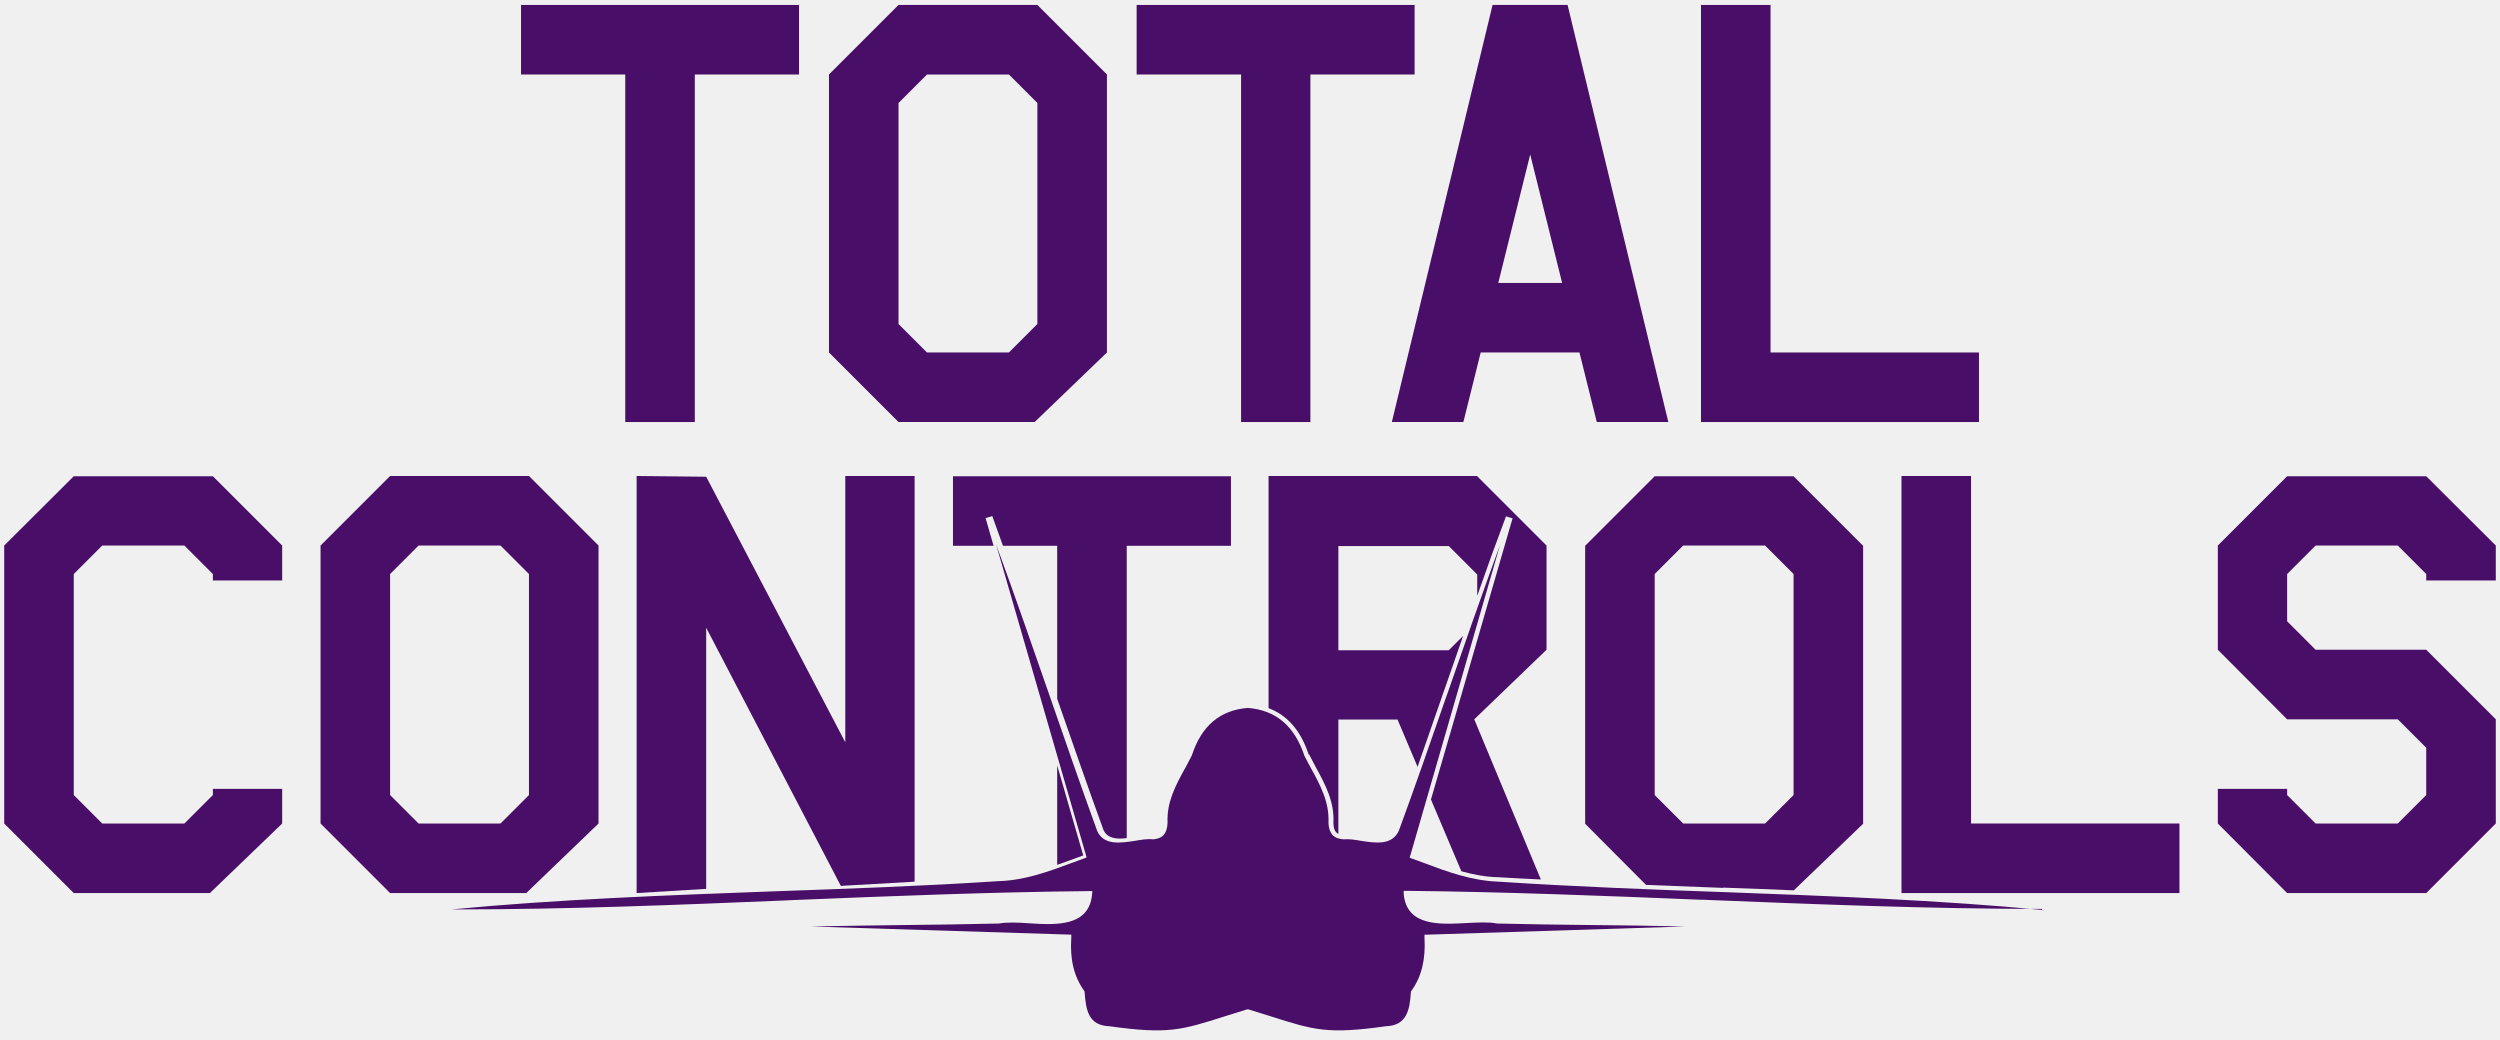
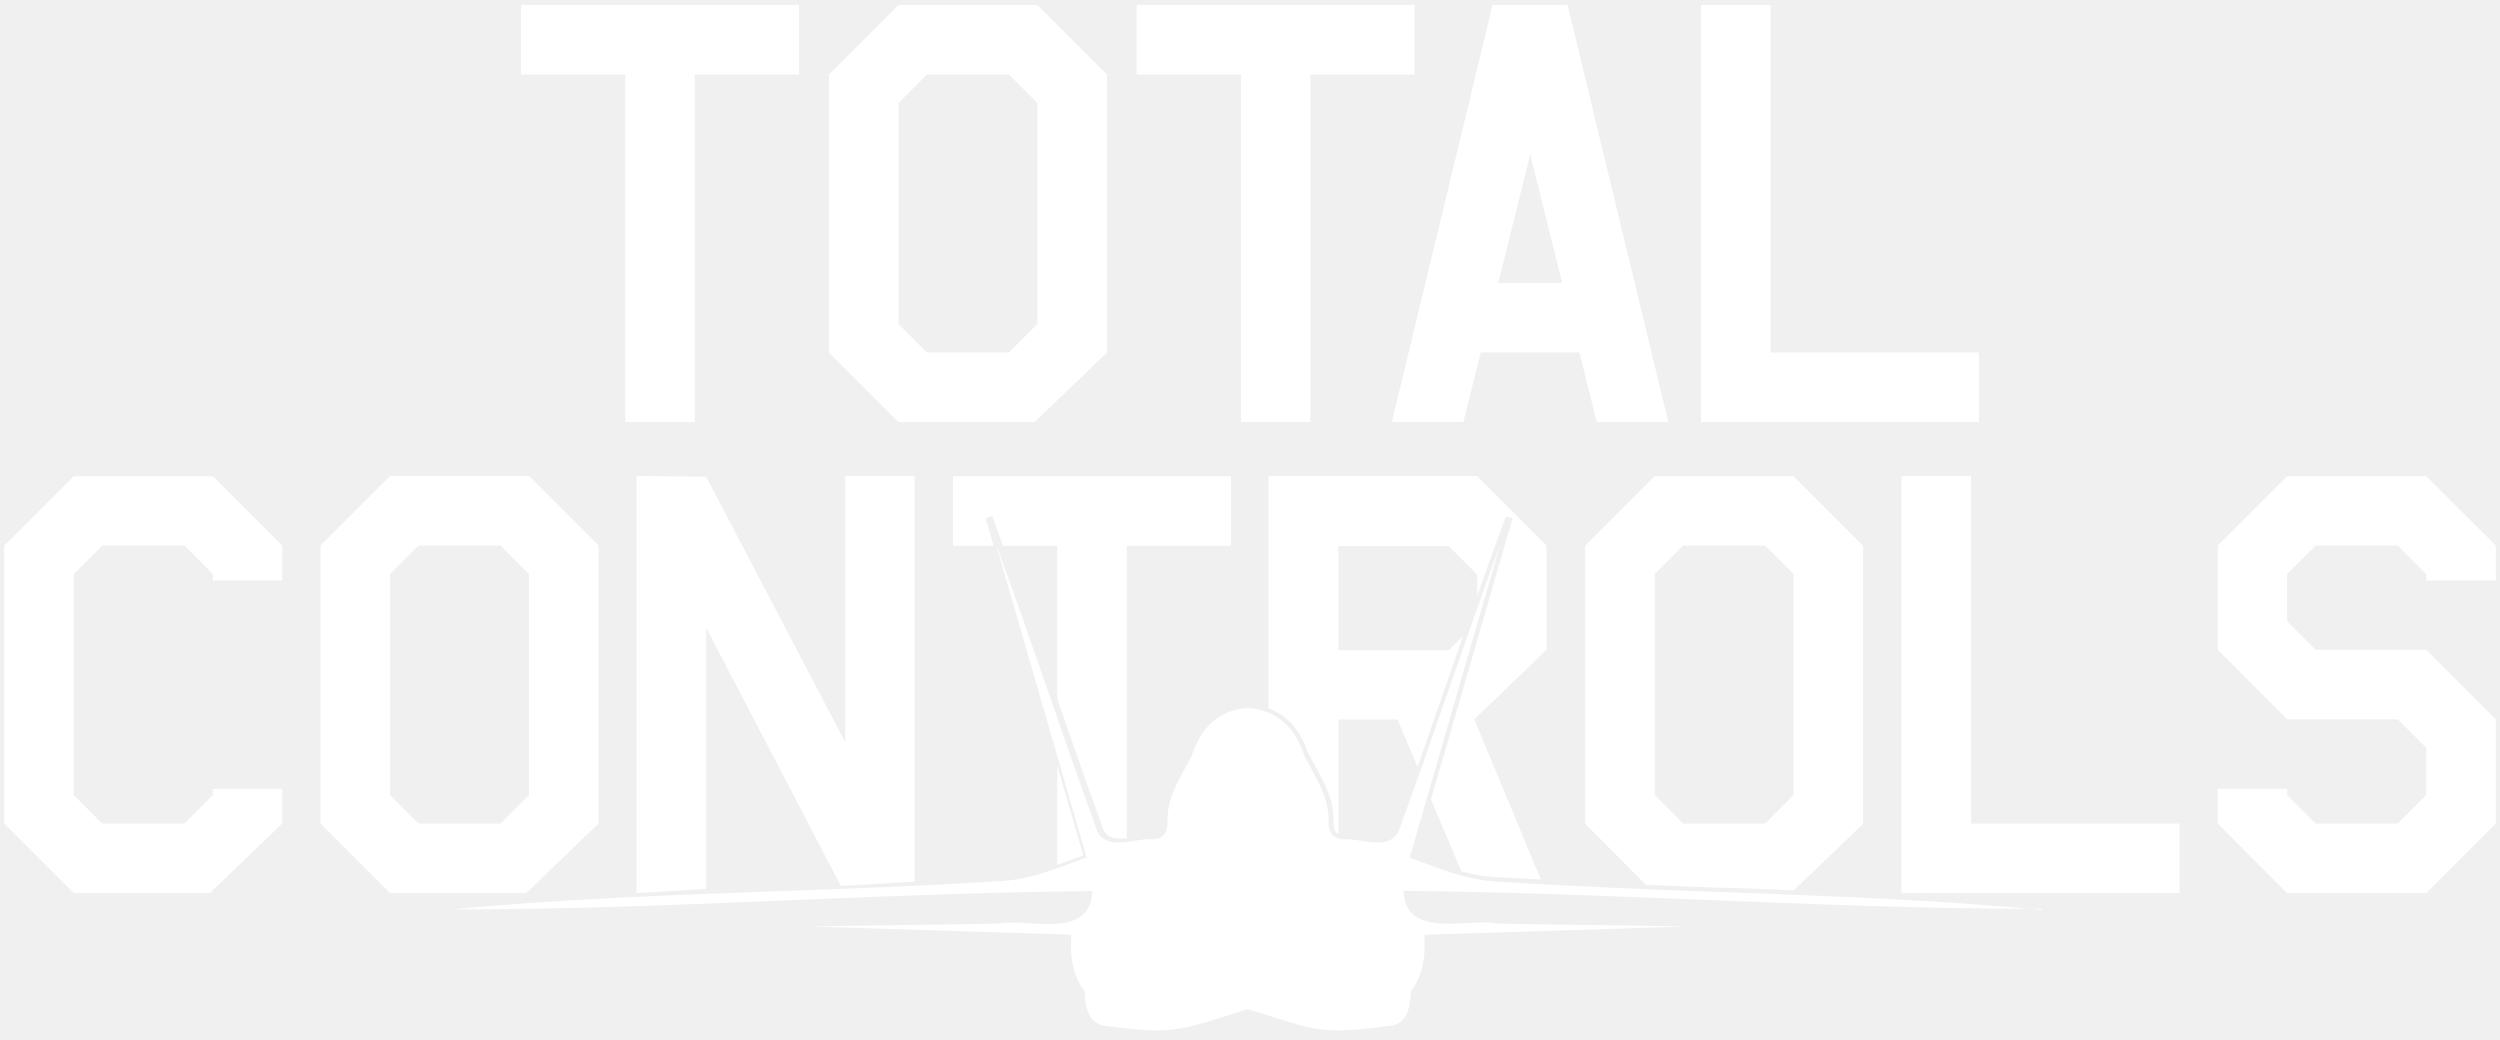
<svg xmlns="http://www.w3.org/2000/svg" id="Lager_1" version="1.1" viewBox="255.5 375.4 101 42">
  <defs>
    <style>
      .st0 {
-       fill: #490e67;
+       fill: #ffffff;
      }
    </style>
  </defs>
  <polygon class="st0" points="287.78 378.41 283.57 378.41 283.57 392.45 280.76 392.45 280.76 378.41 276.55 378.41 276.55 375.6 287.78 375.6 287.78 378.41" />
  <path class="st0" d="M297.41,388.49v-8.93l-1.15-1.15h-3.31l-1.15,1.15v8.93l1.15,1.15h3.31l1.15-1.15ZM300.22,389.64l-2.92,2.81h-5.5l-2.81-2.81v-11.23l2.81-2.81h5.61l2.81,2.81v11.23Z" />
  <polygon class="st0" points="312.65 378.41 308.44 378.41 308.44 392.45 305.64 392.45 305.64 378.41 301.42 378.41 301.42 375.6 312.65 375.6 312.65 378.41" />
  <path class="st0" d="M318.61,386.83l-1.29-5.19-1.29,5.19h2.58ZM322.9,392.45h-2.89l-.7-2.81h-3.99l-.7,2.81h-2.89l4.07-16.85h3.03l4.07,16.85Z" />
  <polygon class="st0" points="335.45 392.45 324.22 392.45 324.22 375.6 327.03 375.6 327.03 389.64 335.45 389.64 335.45 392.45" />
  <polygon class="st0" points="266.9 408.67 263.98 411.48 258.48 411.48 255.67 408.67 255.67 397.44 258.48 394.64 264.1 394.64 266.9 397.44 266.9 398.85 264.1 398.85 264.1 398.59 262.95 397.44 259.63 397.44 258.48 398.59 258.48 407.52 259.63 408.67 262.95 408.67 264.1 407.52 264.1 407.27 266.9 407.27 266.9 408.67" />
  <path class="st0" d="M276.87,407.52v-8.93l-1.15-1.15h-3.31l-1.15,1.15v8.93l1.15,1.15h3.31l1.15-1.15ZM279.68,408.67l-2.92,2.81h-5.5l-2.81-2.81v-11.23l2.81-2.81h5.61l2.81,2.81v11.23Z" />
  <polygon class="st0" points="292.45 411.02 289.47 411.19 284.03 400.76 284.03 411.31 281.22 411.48 281.22 394.63 284.03 394.66 289.65 405.39 289.65 394.63 292.45 394.63 292.45 411.02" />
  <polygon class="st0" points="356.33 408.67 353.52 411.48 347.9 411.48 345.1 408.67 345.1 407.27 347.9 407.27 347.9 407.52 349.05 408.67 352.37 408.67 353.52 407.52 353.52 405.61 352.37 404.46 347.9 404.46 345.1 401.65 345.1 397.44 347.9 394.64 353.52 394.64 356.33 397.44 356.33 398.85 353.52 398.85 353.52 398.59 352.37 397.44 349.05 397.44 347.9 398.59 347.9 400.5 349.05 401.65 353.52 401.65 356.33 404.46 356.33 408.67" />
  <path class="st0" d="M308.39,405.88c.08.15.17.32.25.48.4.73.78,1.43.73,2.31.01.23.07.35.2.42v-4.62h2.39l.81,1.91c.35-1,.7-2.01,1.04-2.99.26-.76.54-1.53.8-2.3l-.58.58h-4.46v-4.21h4.46l1.15,1.15v.86c.37-1.06.75-2.11,1.14-3.15l.02-.06.27.08-.02.06c-.8,2.76-1.6,5.52-2.4,8.28l-.88,3.02,1.23,2.9c.48.13.97.23,1.5.24.57.04,1.14.06,1.71.09l-2.69-6.47,2.92-2.81v-4.21l-2.81-2.81h-8.42v9.38c.77.29,1.3.91,1.62,1.87Z" />
  <g>
    <path class="st0" d="M299.26,409.95l-1.05-3.63v4.02c.22-.08.44-.16.67-.24.13-.05.25-.09.38-.14Z" />
    <path class="st0" d="M295.32,396.33l.27-.08.02.06c.14.38.27.76.41,1.14h2.19v6.18c.61,1.75,1.23,3.54,1.87,5.3.16.35.53.38.94.33v-11.81h4.21v-2.81h-11.23v2.81h1.64l-.32-1.11Z" />
  </g>
  <path class="st0" d="M325.11,411.26c.95.03,1.91.07,2.86.11l2.8-2.69v-11.23l-2.81-2.81h-5.61l-2.81,2.81v11.23l2.46,2.47c1.04.04,2.08.08,3.1.12ZM322.35,398.59l1.15-1.15h3.31l1.15,1.15v8.93l-1.15,1.15h-3.31l-1.15-1.15v-8.93Z" />
  <polygon class="st0" points="335.13 408.67 335.13 394.63 332.32 394.63 332.32 411.48 343.55 411.48 343.55 408.67 335.13 408.67" />
  <path class="st0" d="M338.01,412.17h.09c-4.28-.41-8.7-.57-12.98-.73h-.02c-2.82-.1-6.02-.22-9.05-.42-1.1-.04-2.05-.39-3.06-.77-.14-.05-.29-.11-.44-.16l-.1-.04.03-.1,3.62-12.53c-.73,1.99-1.43,4-2.11,5.96l-.09.25c-.61,1.76-1.24,3.57-1.89,5.34-.28.59-.94.49-1.52.4-.28-.05-.52-.08-.71-.06-.4-.03-.59-.23-.61-.66.04-.84-.32-1.51-.71-2.22-.09-.17-.18-.33-.26-.49-.4-1.21-1.15-1.85-2.29-1.94-1.12.09-1.87.72-2.26,1.92-.09.17-.17.33-.25.48l-.02.03c-.39.71-.75,1.38-.71,2.21-.02.44-.2.64-.59.67-.22-.03-.49.02-.73.06-.59.09-1.25.19-1.52-.39-.68-1.87-1.33-3.75-1.96-5.57-.69-1.98-1.39-4.01-2.13-6.02l3.66,12.65-.1.04c-.15.05-.29.11-.44.16-1,.37-1.95.73-3.05.76-3.03.2-6.23.31-9.05.41h-.02c-4.29.16-8.71.32-12.99.73h.23c4.38,0,8.86-.18,13.2-.36l.43-.02c3.91-.16,7.95-.32,11.89-.36h.13s-.01.13-.01.13c-.12,1.32-1.47,1.24-2.55,1.17-.45-.03-.88-.05-1.21.01-1.29.03-2.62.05-3.69.06-1.28.02-2.6.03-3.92.06l10.53.33v.12c-.06.89.11,1.57.52,2.15l.02.03v.03c.05.73.16,1.34,1,1.37,2.36.33,2.9.16,4.66-.4.27-.08.56-.18.9-.28h.03s.03,0,.03,0c.33.1.63.2.9.28,1.76.56,2.3.73,4.65.4.84-.03.96-.64,1.01-1.37v-.03s.02-.03.02-.03c.41-.57.58-1.26.53-2.15v-.12s.11,0,.11,0l10.41-.33c-1.32-.03-2.63-.05-3.92-.06-1.07-.01-2.4-.03-3.67-.06-.34-.07-.77-.04-1.22-.02-1.09.06-2.43.14-2.55-1.17v-.13s.12,0,.12,0c3.94.04,7.98.2,11.89.36h.08c4.5.18,9.14.37,13.69.37Z" />
</svg>
